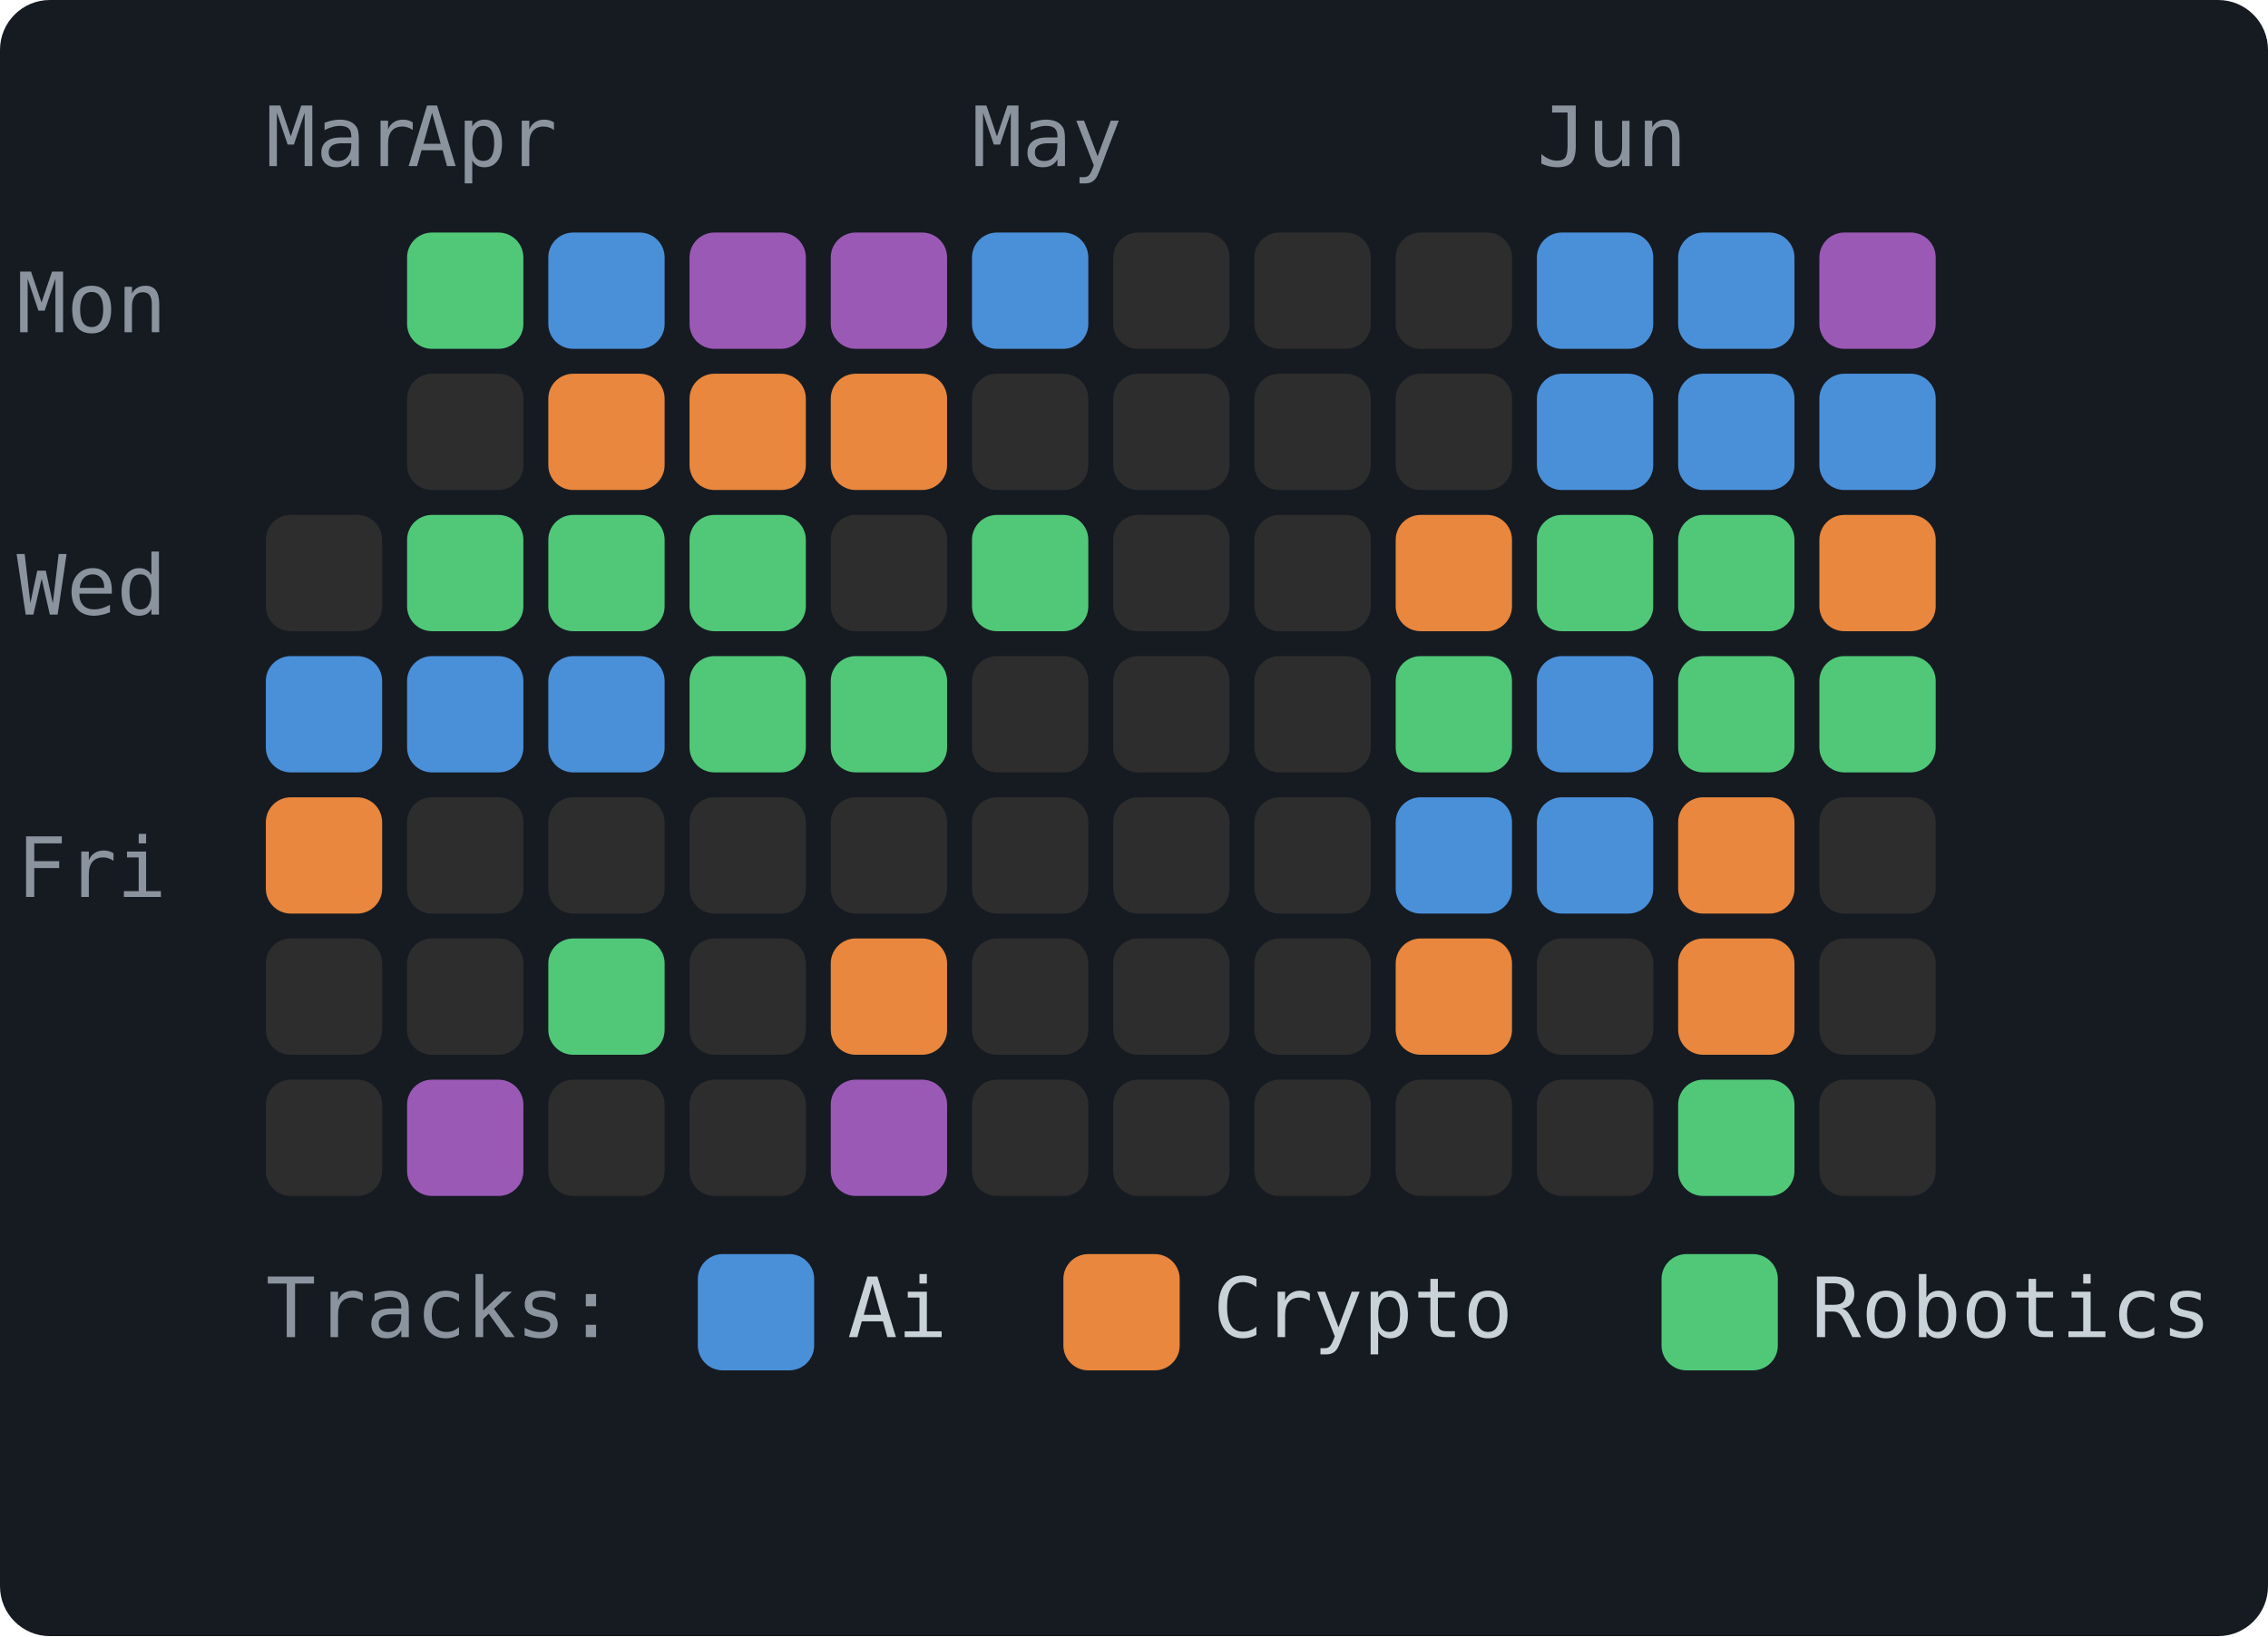
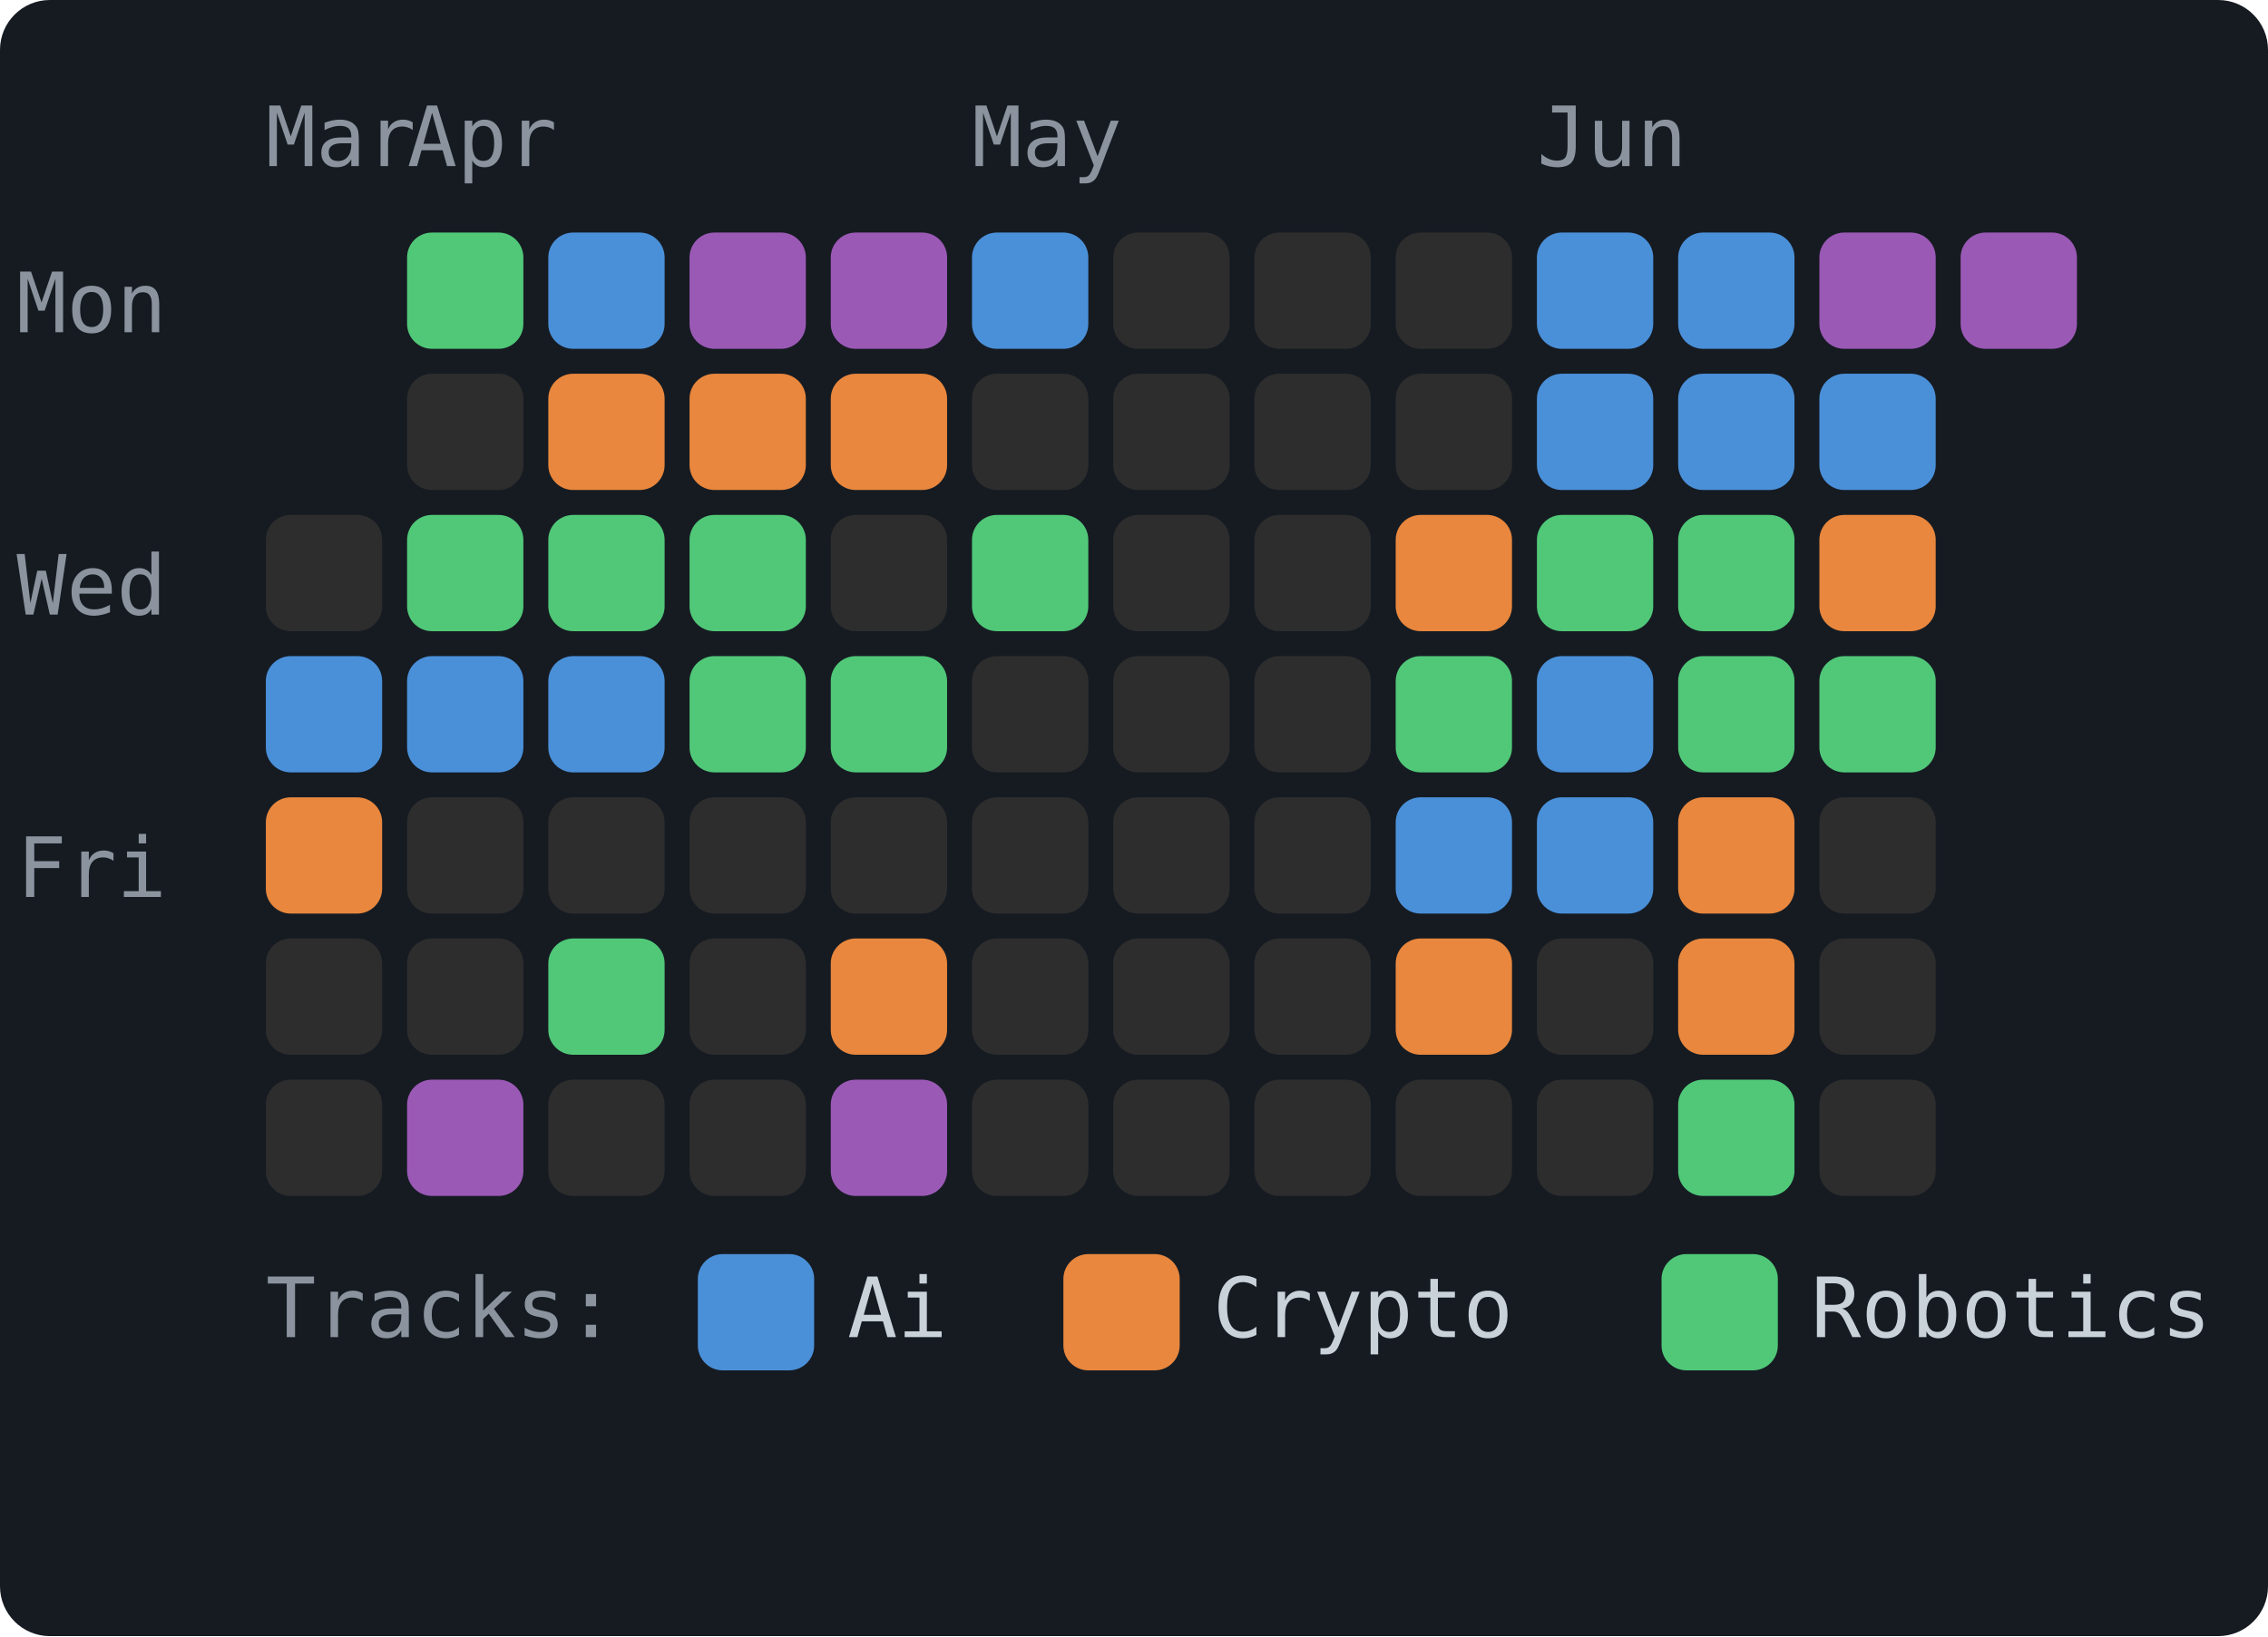
<svg xmlns="http://www.w3.org/2000/svg" width="273" height="197" viewBox="0 0 273 197">
  <rect width="273" height="197" fill="#161B22" rx="6" />
  <text x="2" y="40" fill="#8B949E" font-family="monospace" font-size="10">Mon</text>
  <text x="2" y="74" fill="#8B949E" font-family="monospace" font-size="10">Wed</text>
  <text x="2" y="108" fill="#8B949E" font-family="monospace" font-size="10">Fri</text>
  <text x="32" y="20" fill="#8B949E" font-family="monospace" font-size="10">Mar</text>
  <text x="49" y="20" fill="#8B949E" font-family="monospace" font-size="10">Apr</text>
  <text x="117" y="20" fill="#8B949E" font-family="monospace" font-size="10">May</text>
  <text x="185" y="20" fill="#8B949E" font-family="monospace" font-size="10">Jun</text>
  <rect x="32" y="62" width="14" height="14" rx="3" fill="#2D2D2D" />
  <rect x="32" y="79" width="14" height="14" rx="3" fill="#4A90D9" />
  <rect x="32" y="96" width="14" height="14" rx="3" fill="#E8873D" />
  <rect x="32" y="113" width="14" height="14" rx="3" fill="#2D2D2D" />
  <rect x="32" y="130" width="14" height="14" rx="3" fill="#2D2D2D" />
  <rect x="49" y="28" width="14" height="14" rx="3" fill="#50C878" />
  <rect x="49" y="45" width="14" height="14" rx="3" fill="#2D2D2D" />
  <rect x="49" y="62" width="14" height="14" rx="3" fill="#50C878" />
  <rect x="49" y="79" width="14" height="14" rx="3" fill="#4A90D9" />
  <rect x="49" y="96" width="14" height="14" rx="3" fill="#2D2D2D" />
  <rect x="49" y="113" width="14" height="14" rx="3" fill="#2D2D2D" />
  <rect x="49" y="130" width="14" height="14" rx="3" fill="#9B59B6" />
  <rect x="66" y="28" width="14" height="14" rx="3" fill="#4A90D9" />
  <rect x="66" y="45" width="14" height="14" rx="3" fill="#E8873D" />
  <rect x="66" y="62" width="14" height="14" rx="3" fill="#50C878" />
  <rect x="66" y="79" width="14" height="14" rx="3" fill="#4A90D9" />
  <rect x="66" y="96" width="14" height="14" rx="3" fill="#2D2D2D" />
  <rect x="66" y="113" width="14" height="14" rx="3" fill="#50C878" />
  <rect x="66" y="130" width="14" height="14" rx="3" fill="#2D2D2D" />
  <rect x="83" y="28" width="14" height="14" rx="3" fill="#9B59B6" />
  <rect x="83" y="45" width="14" height="14" rx="3" fill="#E8873D" />
  <rect x="83" y="62" width="14" height="14" rx="3" fill="#50C878" />
  <rect x="83" y="79" width="14" height="14" rx="3" fill="#50C878" />
  <rect x="83" y="96" width="14" height="14" rx="3" fill="#2D2D2D" />
  <rect x="83" y="113" width="14" height="14" rx="3" fill="#2D2D2D" />
  <rect x="83" y="130" width="14" height="14" rx="3" fill="#2D2D2D" />
  <rect x="100" y="28" width="14" height="14" rx="3" fill="#9B59B6" />
  <rect x="100" y="45" width="14" height="14" rx="3" fill="#E8873D" />
  <rect x="100" y="62" width="14" height="14" rx="3" fill="#2D2D2D" />
  <rect x="100" y="79" width="14" height="14" rx="3" fill="#50C878" />
  <rect x="100" y="96" width="14" height="14" rx="3" fill="#2D2D2D" />
  <rect x="100" y="113" width="14" height="14" rx="3" fill="#E8873D" />
  <rect x="100" y="130" width="14" height="14" rx="3" fill="#9B59B6" />
  <rect x="117" y="28" width="14" height="14" rx="3" fill="#4A90D9" />
  <rect x="117" y="45" width="14" height="14" rx="3" fill="#2D2D2D" />
  <rect x="117" y="62" width="14" height="14" rx="3" fill="#50C878" />
  <rect x="117" y="79" width="14" height="14" rx="3" fill="#2D2D2D" />
  <rect x="117" y="96" width="14" height="14" rx="3" fill="#2D2D2D" />
  <rect x="117" y="113" width="14" height="14" rx="3" fill="#2D2D2D" />
  <rect x="117" y="130" width="14" height="14" rx="3" fill="#2D2D2D" />
  <rect x="134" y="28" width="14" height="14" rx="3" fill="#2D2D2D" />
  <rect x="134" y="45" width="14" height="14" rx="3" fill="#2D2D2D" />
  <rect x="134" y="62" width="14" height="14" rx="3" fill="#2D2D2D" />
  <rect x="134" y="79" width="14" height="14" rx="3" fill="#2D2D2D" />
  <rect x="134" y="96" width="14" height="14" rx="3" fill="#2D2D2D" />
  <rect x="134" y="113" width="14" height="14" rx="3" fill="#2D2D2D" />
  <rect x="134" y="130" width="14" height="14" rx="3" fill="#2D2D2D" />
  <rect x="151" y="28" width="14" height="14" rx="3" fill="#2D2D2D" />
  <rect x="151" y="45" width="14" height="14" rx="3" fill="#2D2D2D" />
  <rect x="151" y="62" width="14" height="14" rx="3" fill="#2D2D2D" />
  <rect x="151" y="79" width="14" height="14" rx="3" fill="#2D2D2D" />
  <rect x="151" y="96" width="14" height="14" rx="3" fill="#2D2D2D" />
  <rect x="151" y="113" width="14" height="14" rx="3" fill="#2D2D2D" />
  <rect x="151" y="130" width="14" height="14" rx="3" fill="#2D2D2D" />
  <rect x="168" y="28" width="14" height="14" rx="3" fill="#2D2D2D" />
  <rect x="168" y="45" width="14" height="14" rx="3" fill="#2D2D2D" />
  <rect x="168" y="62" width="14" height="14" rx="3" fill="#E8873D" />
  <rect x="168" y="79" width="14" height="14" rx="3" fill="#50C878" />
  <rect x="168" y="96" width="14" height="14" rx="3" fill="#4A90D9" />
  <rect x="168" y="113" width="14" height="14" rx="3" fill="#E8873D" />
  <rect x="168" y="130" width="14" height="14" rx="3" fill="#2D2D2D" />
  <rect x="185" y="28" width="14" height="14" rx="3" fill="#4A90D9" />
  <rect x="185" y="45" width="14" height="14" rx="3" fill="#4A90D9" />
  <rect x="185" y="62" width="14" height="14" rx="3" fill="#50C878" />
  <rect x="185" y="79" width="14" height="14" rx="3" fill="#4A90D9" />
  <rect x="185" y="96" width="14" height="14" rx="3" fill="#4A90D9" />
  <rect x="185" y="113" width="14" height="14" rx="3" fill="#2D2D2D" />
  <rect x="185" y="130" width="14" height="14" rx="3" fill="#2D2D2D" />
  <rect x="202" y="28" width="14" height="14" rx="3" fill="#4A90D9" />
  <rect x="202" y="45" width="14" height="14" rx="3" fill="#4A90D9" />
  <rect x="202" y="62" width="14" height="14" rx="3" fill="#50C878" />
  <rect x="202" y="79" width="14" height="14" rx="3" fill="#50C878" />
  <rect x="202" y="96" width="14" height="14" rx="3" fill="#E8873D" />
  <rect x="202" y="113" width="14" height="14" rx="3" fill="#E8873D" />
  <rect x="202" y="130" width="14" height="14" rx="3" fill="#50C878" />
  <rect x="219" y="28" width="14" height="14" rx="3" fill="#9B59B6" />
  <rect x="219" y="45" width="14" height="14" rx="3" fill="#4A90D9" />
  <rect x="219" y="62" width="14" height="14" rx="3" fill="#E8873D" />
  <rect x="219" y="79" width="14" height="14" rx="3" fill="#50C878" />
  <rect x="219" y="96" width="14" height="14" rx="3" fill="#2D2D2D" />
  <rect x="219" y="113" width="14" height="14" rx="3" fill="#2D2D2D" />
  <rect x="219" y="130" width="14" height="14" rx="3" fill="#2D2D2D" />
+   <rect x="236" y="28" width="14" height="14" rx="3" fill="#9B59B6" />
  <text x="32" y="161" fill="#8B949E" font-family="monospace" font-size="10">Tracks:</text>
  <rect x="84" y="151" width="14" height="14" rx="3" fill="#4A90D9" />
  <text x="102" y="161" fill="#C9D1D9" font-family="monospace" font-size="10">Ai</text>
  <rect x="128" y="151" width="14" height="14" rx="3" fill="#E8873D" />
  <text x="146" y="161" fill="#C9D1D9" font-family="monospace" font-size="10">Crypto</text>
  <rect x="200" y="151" width="14" height="14" rx="3" fill="#50C878" />
  <text x="218" y="161" fill="#C9D1D9" font-family="monospace" font-size="10">Robotics</text>
  <rect x="286" y="151" width="14" height="14" rx="3" fill="#9B59B6" />
  <text x="304" y="161" fill="#C9D1D9" font-family="monospace" font-size="10">Integration</text>
  <rect x="393" y="151" width="14" height="14" rx="3" fill="#2D2D2D" />
  <text x="411" y="161" fill="#C9D1D9" font-family="monospace" font-size="10">No activity</text>
</svg>
